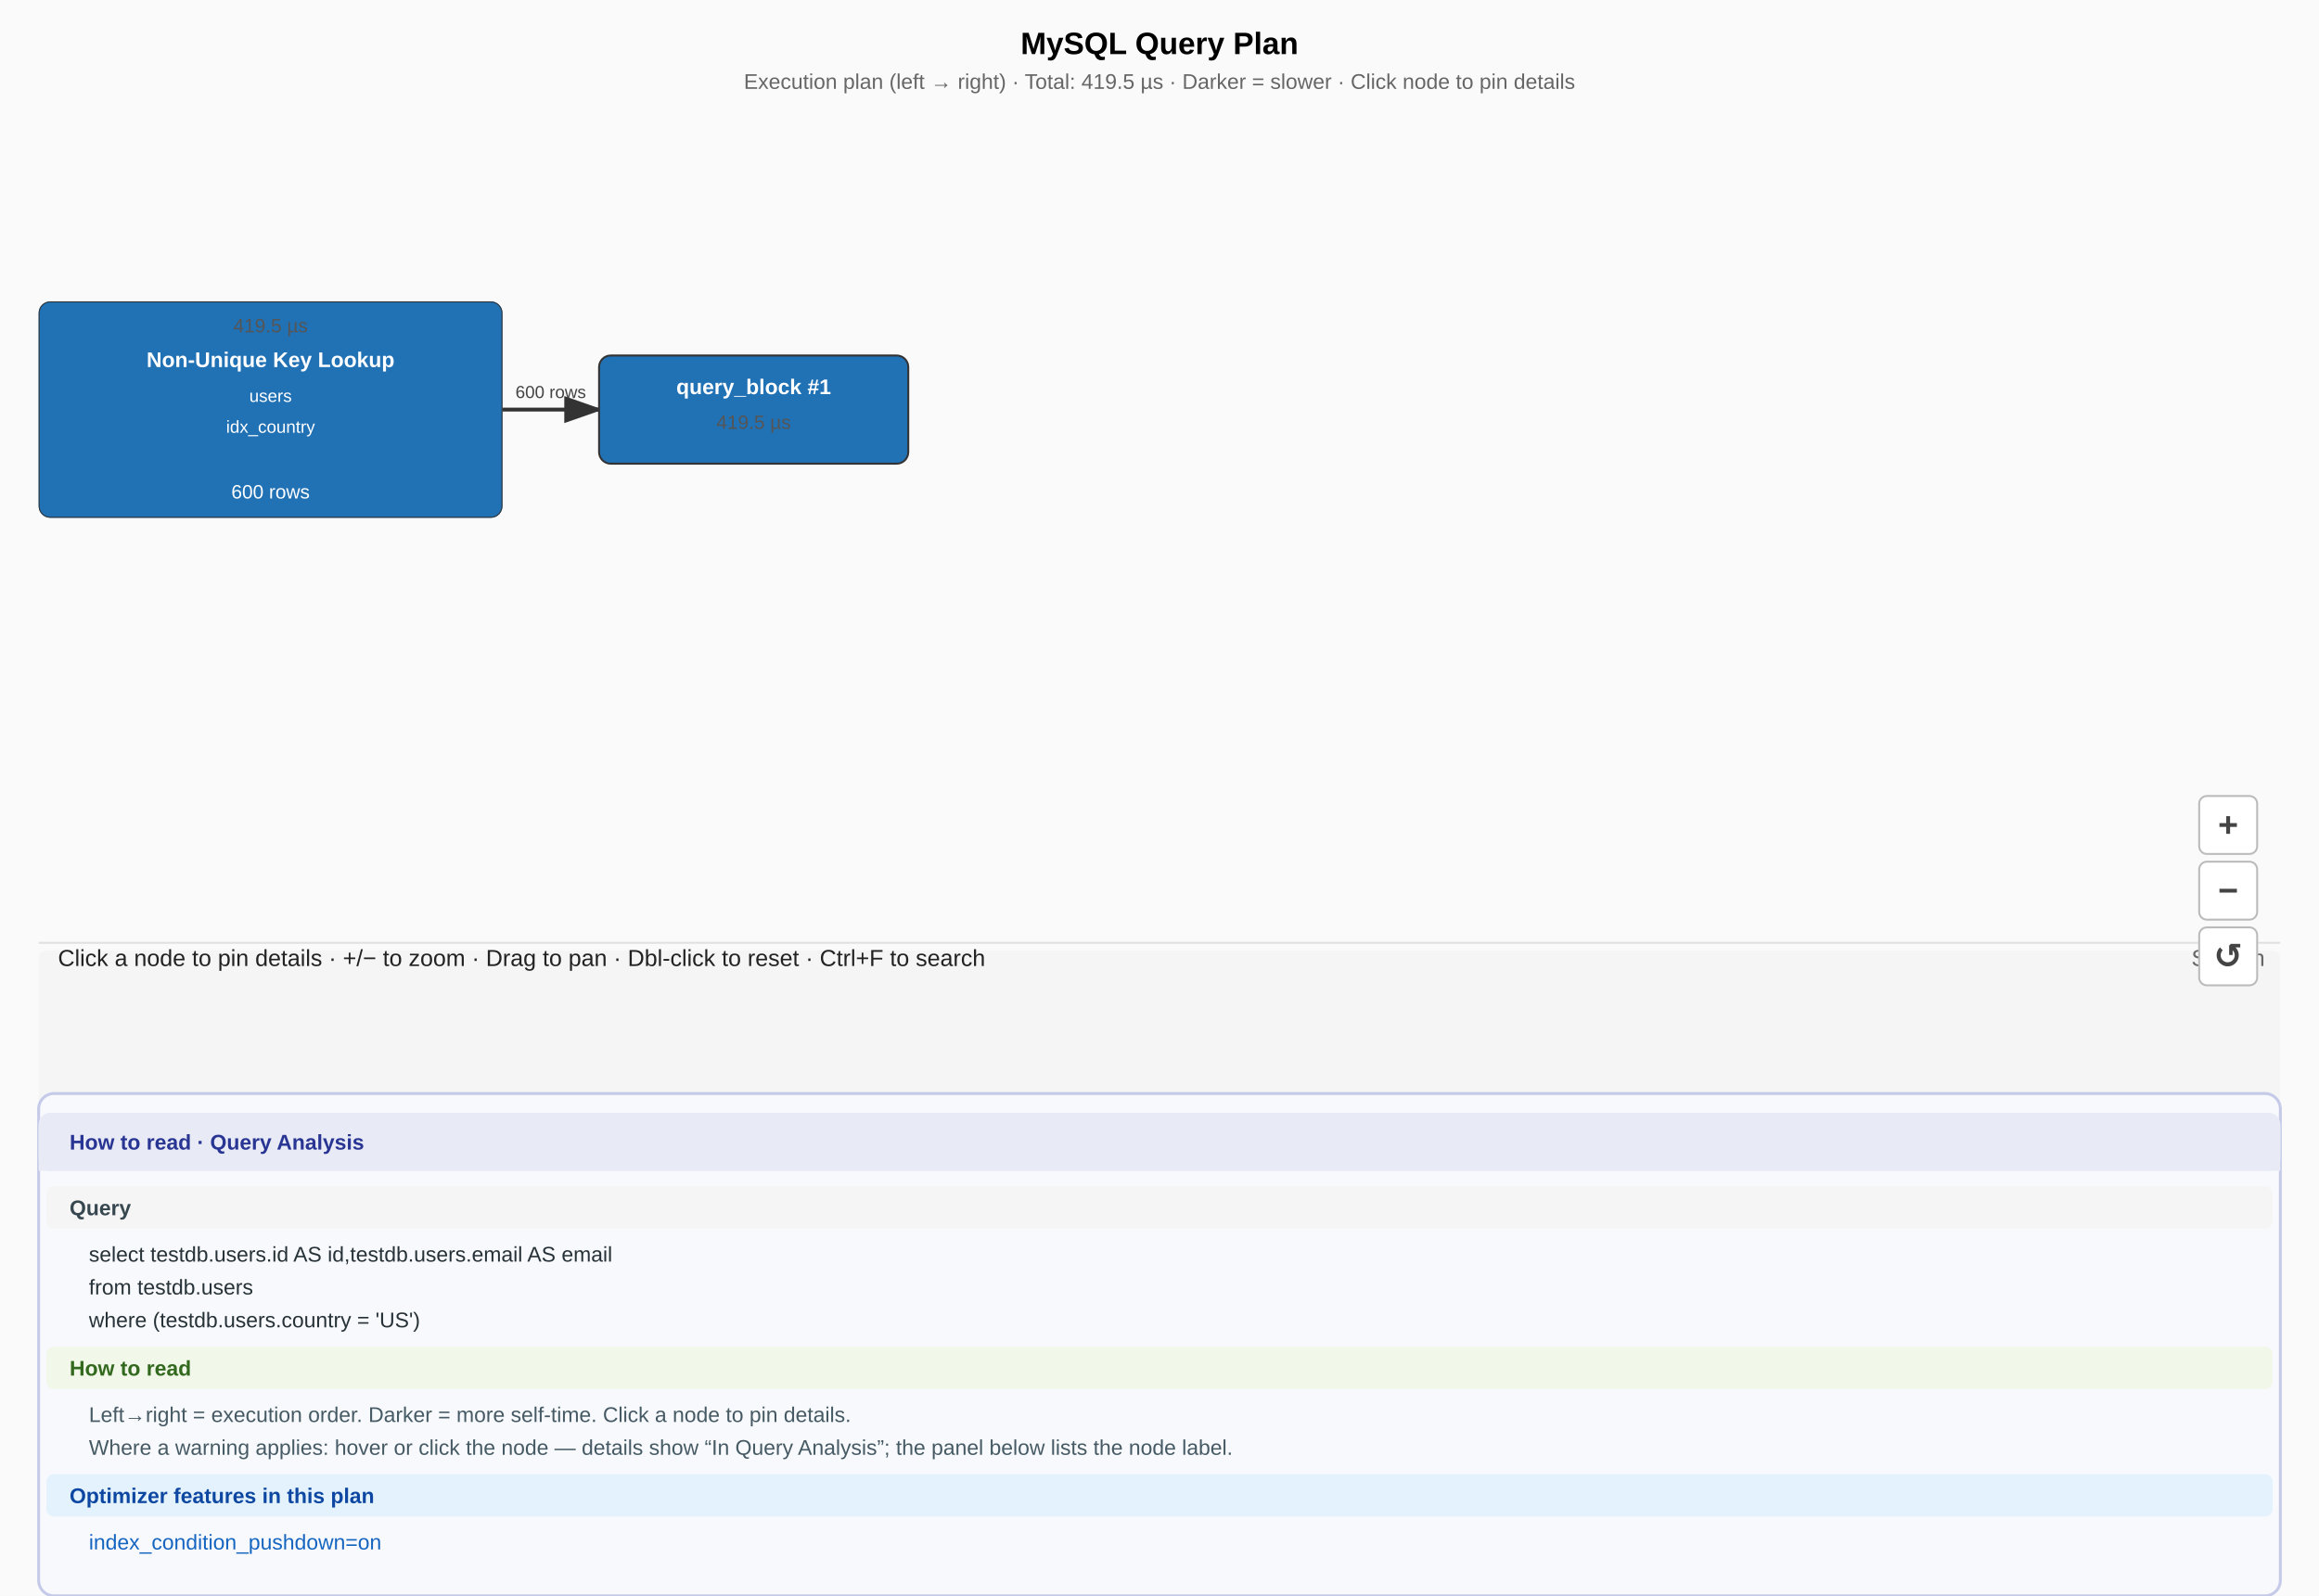
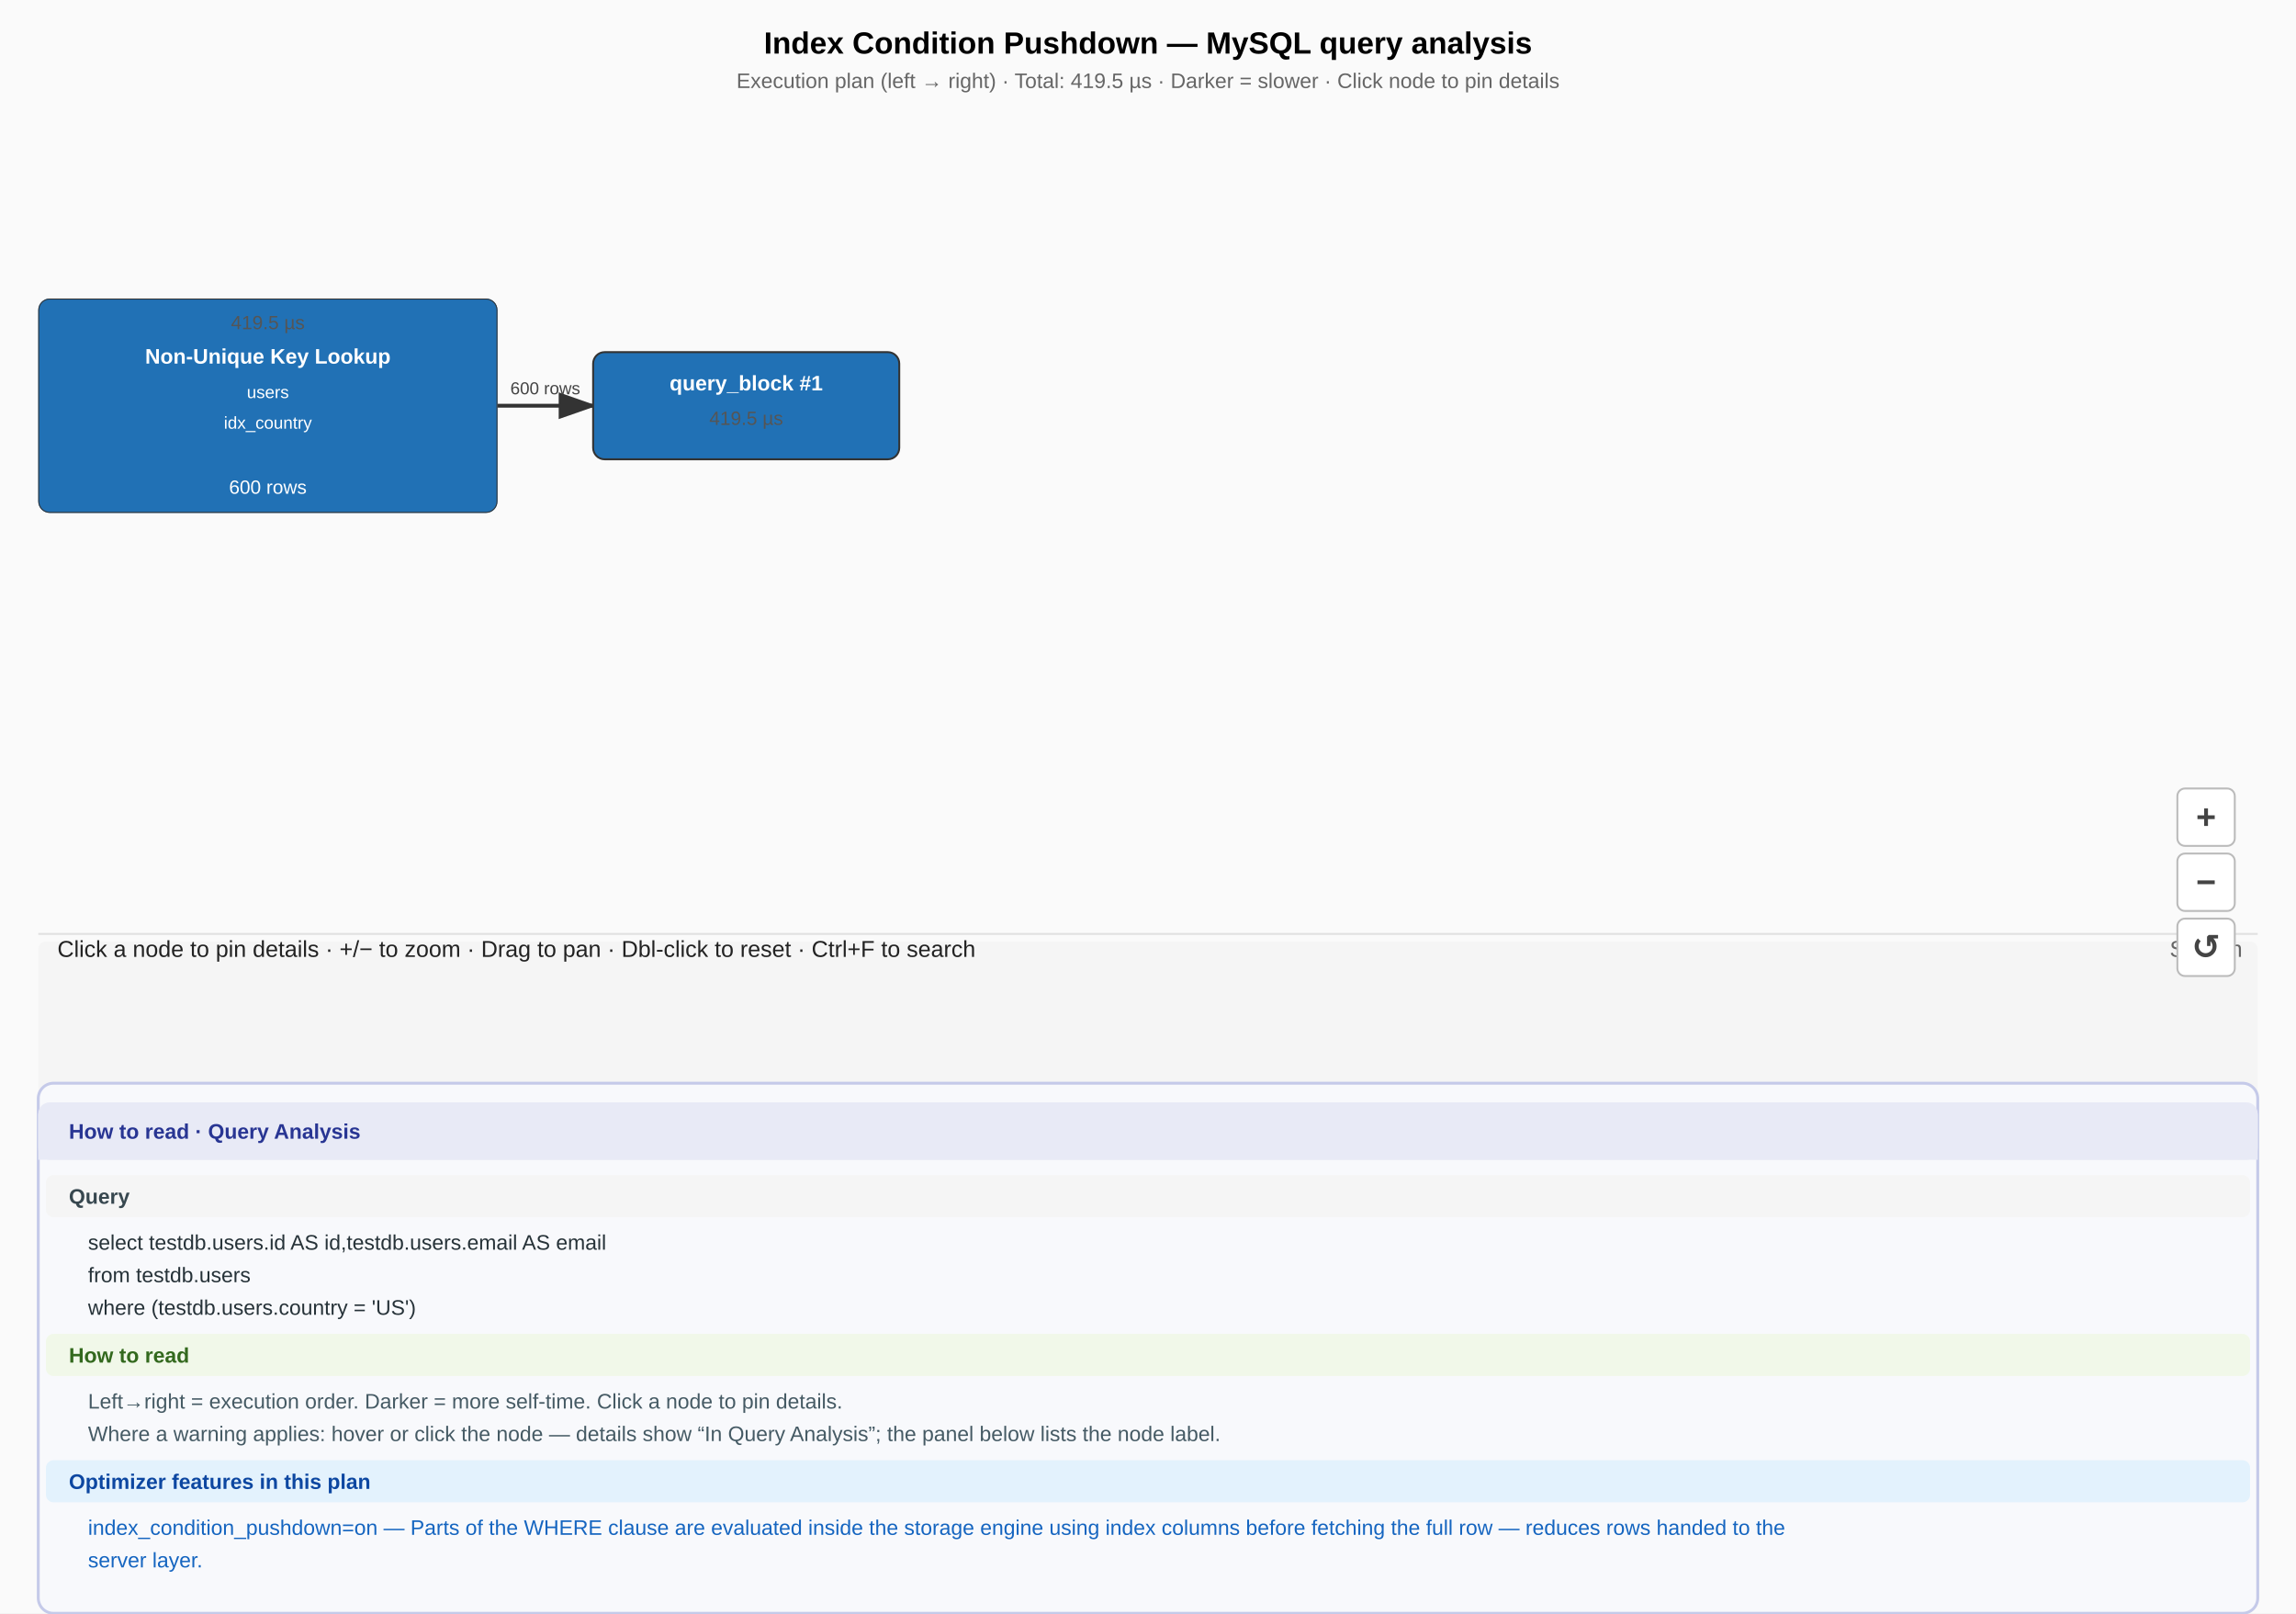
- <svg xmlns="http://www.w3.org/2000/svg" version="1.1" width="1200" height="826">
+ <svg xmlns="http://www.w3.org/2000/svg" version="1.1" width="1200" height="843" viewBox="0 0 1200 843" style="max-width: 100%; height: auto;">
  <defs>
    <marker id="arrowhead" markerWidth="10" markerHeight="7" refX="9" refY="3.5" orient="auto">
      <polygon points="0 0, 10 3.5, 0 7" fill="#333" />
    </marker>
    <clipPath id="diagram-clip">
      <rect x="0" y="0" width="1200" height="558" />
    </clipPath>
  </defs>
  <style>
  text { font-family: Arial, sans-serif; font-size: 11px; }
  .title { font-size: 16px; font-weight: bold; }
  .subtitle { font-size: 11px; fill: #666; }
  .cost { font-size: 10px; fill: #555; }
  .node-label { font-weight: bold; font-size: 11px; }
  .node-sublabel { font-size: 9px; }
  .row-count { font-size: 10px; }
  .arrow-label { font-size: 9px; fill: #444; }
  .diagram-node { cursor: pointer; }
  .diagram-node:hover rect, .diagram-node:hover polygon { opacity: 0.9; stroke-width: 2; }
  .badge-covering { font-size: 8px; fill: #1b5e20; font-weight: bold; }
  .loops-line { font-size: 9px; fill: #555; }
  .details-line { font-size: 12px; fill: #222; user-select: text; -webkit-user-select: text; cursor: text; }
  .details-line.dim { fill: #999; }
  #search { font-size: 12px; fill: #666; cursor: pointer; }
  #search:hover { fill: #000; }
  .diagram-node.pinned rect, .diagram-node.pinned polygon { stroke: #e600e6; stroke-width: 3; }
  .diagram-node.dim { opacity: 0.25; }
  .zoom-controls { cursor: pointer; }
  .zoom-btn rect { fill: #fff; stroke: #bbb; stroke-width: 1; rx: 4; }
  .zoom-btn:hover rect { fill: #f0f0f0; stroke: #888; }
  .zoom-btn text { font-size: 18px; font-weight: bold; fill: #444; user-select: none; pointer-events: none; }
  .zoom-btn:hover text { fill: #111; }
</style>
  <rect width="100%" height="100%" fill="#fafafa" />
-   <text x="600.0" y="28" text-anchor="middle" class="title">MySQL Query Plan</text>
+   <text x="600.0" y="28" text-anchor="middle" class="title">Index Condition Pushdown — MySQL query analysis</text>
  <text x="600.0" y="46" text-anchor="middle" class="subtitle">Execution plan (left → right)  ·  Total: 419.5 µs  ·  Darker = slower  ·  Click node to pin details</text>
  <line x1="20" y1="488" x2="1180" y2="488" stroke="#e0e0e0" stroke-width="1" />
  <rect x="20" y="492" width="1160" height="112" fill="#f5f5f5" rx="4" />
  <text id="search" x="1172" y="500" text-anchor="end">Search</text>
  <text id="details-l0" x="30" y="500" text-anchor="start" class="details-line">Click a node to pin details  ·  +/− to zoom  ·  Drag to pan  ·  Dbl-click to reset  ·  Ctrl+F to search</text>
  <text id="details-l1" x="30" y="516" text-anchor="start" class="details-line" />
  <text id="details-l2" x="30" y="532" text-anchor="start" class="details-line" />
  <text id="details-l3" x="30" y="548" text-anchor="start" class="details-line" />
  <text id="details-l4" x="30" y="564" text-anchor="start" class="details-line" />
  <text id="details-l5" x="30" y="580" text-anchor="start" class="details-line" />
  <g id="diagram-content" clip-path="url(#diagram-clip)">
    <g class="diagram-node" data-info="Index lookup on users using idx_country (country='US'), with index con…  ·  Total: 419.5 µs  ·  Cost: 70.50  ·  Rows: 600  ·  Loops: 1  ·  Table: users  ·  Index: idx_country  ·  Est.rows: 600  ·  Covering: no">
      <defs>
        <clipPath id="clipbox-0">
          <rect x="20" y="156" width="240" height="112" rx="6" ry="6" />
        </clipPath>
      </defs>
      <g clip-path="url(#clipbox-0)">
        <rect x="20" y="156" width="240" height="112" fill="#2171b5" stroke="#333" stroke-width="1" rx="6" ry="6" />
        <text x="140.0" y="172" text-anchor="middle" class="cost" fill="#ffffff">419.5 µs</text>
        <text x="140.0" y="190" text-anchor="middle" class="node-label" fill="#ffffff">Non-Unique Key Lookup</text>
        <text x="140.0" y="208" text-anchor="middle" class="node-sublabel" fill="#ffffff">users</text>
        <text x="140.0" y="224" text-anchor="middle" class="node-sublabel" fill="#ffffff">idx_country</text>
        <text x="140.0" y="258" text-anchor="middle" class="row-count" fill="#ffffff">600 rows</text>
      </g>
    </g>
    <line x1="260" y1="212.0" x2="310" y2="212.0" stroke="#333" stroke-width="2" marker-end="url(#arrowhead)" />
    <text x="285.0" y="206.0" text-anchor="middle" class="arrow-label">600 rows</text>
    <g class="diagram-node" data-info="Total: 419.5 µs | Cost: 70.50">
      <rect x="310" y="184.0" width="160" height="56" fill="#2171b5" stroke="#333" stroke-width="1" rx="6" />
      <text x="390.0" y="204.0" text-anchor="middle" class="node-label" fill="#ffffff">query_block #1</text>
      <text x="390.0" y="222.0" text-anchor="middle" class="cost" fill="#ffffff">419.5 µs</text>
    </g>
  </g>
  <g class="zoom-controls">
    <g class="zoom-btn" id="zoom-in">
      <rect x="1138" y="412" width="30" height="30" />
      <text x="1153.0" y="433.0" text-anchor="middle">+</text>
    </g>
    <g class="zoom-btn" id="zoom-out">
      <rect x="1138" y="446" width="30" height="30" />
      <text x="1153.0" y="467.0" text-anchor="middle">−</text>
    </g>
    <g class="zoom-btn" id="zoom-reset">
      <rect x="1138" y="480" width="30" height="30" />
      <text x="1153.0" y="501.0" text-anchor="middle">↺</text>
    </g>
  </g>
-   <rect x="20" y="566" width="1160" height="260" fill="#f8f9fc" stroke="#c5cae9" stroke-width="1.5" rx="8" />
+   <rect x="20" y="566" width="1160" height="277" fill="#f8f9fc" stroke="#c5cae9" stroke-width="1.5" rx="8" />
  <rect x="20" y="576" width="1160" height="30" fill="#e8eaf6" rx="6" />
  <rect x="20" y="582" width="1160" height="24" fill="#e8eaf6" />
  <text x="36" y="595" font-family="Arial,sans-serif" font-size="13" font-weight="bold" fill="#283593">How to read · Query Analysis</text>
  <rect x="24" y="614" width="1152" height="22" fill="#f5f5f5" rx="4" />
  <text x="36" y="629" font-family="Arial,sans-serif" font-size="11" font-weight="bold" fill="#37474f">Query</text>
  <text x="46" y="653" font-family="Courier New,Courier,monospace" font-size="11" fill="#263238">select testdb.users.id AS id,testdb.users.email AS email</text>
  <text x="46" y="670" font-family="Courier New,Courier,monospace" font-size="11" fill="#263238">from testdb.users</text>
  <text x="46" y="687" font-family="Courier New,Courier,monospace" font-size="11" fill="#263238">where (testdb.users.country = 'US')</text>
  <rect x="24" y="697" width="1152" height="22" fill="#f1f8e9" rx="4" />
  <text x="36" y="712" font-family="Arial,sans-serif" font-size="11" font-weight="bold" fill="#33691e">How to read</text>
  <text x="46" y="736" font-family="Arial,sans-serif" font-size="11" fill="#455a64">Left→right = execution order. Darker = more self-time. Click a node to pin details.</text>
  <text x="46" y="753" font-family="Arial,sans-serif" font-size="11" fill="#455a64">Where a warning applies: hover or click the node — details show “In Query Analysis”; the panel below lists the node label.</text>
  <rect x="24" y="763" width="1152" height="22" fill="#e3f2fd" rx="4" />
  <text x="36" y="778" font-family="Arial,sans-serif" font-size="11" font-weight="bold" fill="#0d47a1">Optimizer features in this plan</text>
-   <text x="46" y="802" font-family="Arial,sans-serif" font-size="11" fill="#1565c0">index_condition_pushdown=on</text>
+   <text x="46" y="802" font-family="Arial,sans-serif" font-size="11" fill="#1565c0">index_condition_pushdown=on — Parts of the WHERE clause are evaluated inside the storage engine using index columns before fetching the full row — reduces rows handed to the</text>
+   <text x="46" y="819" font-family="Arial,sans-serif" font-size="11" fill="#1565c0">server layer.</text>
</svg>
